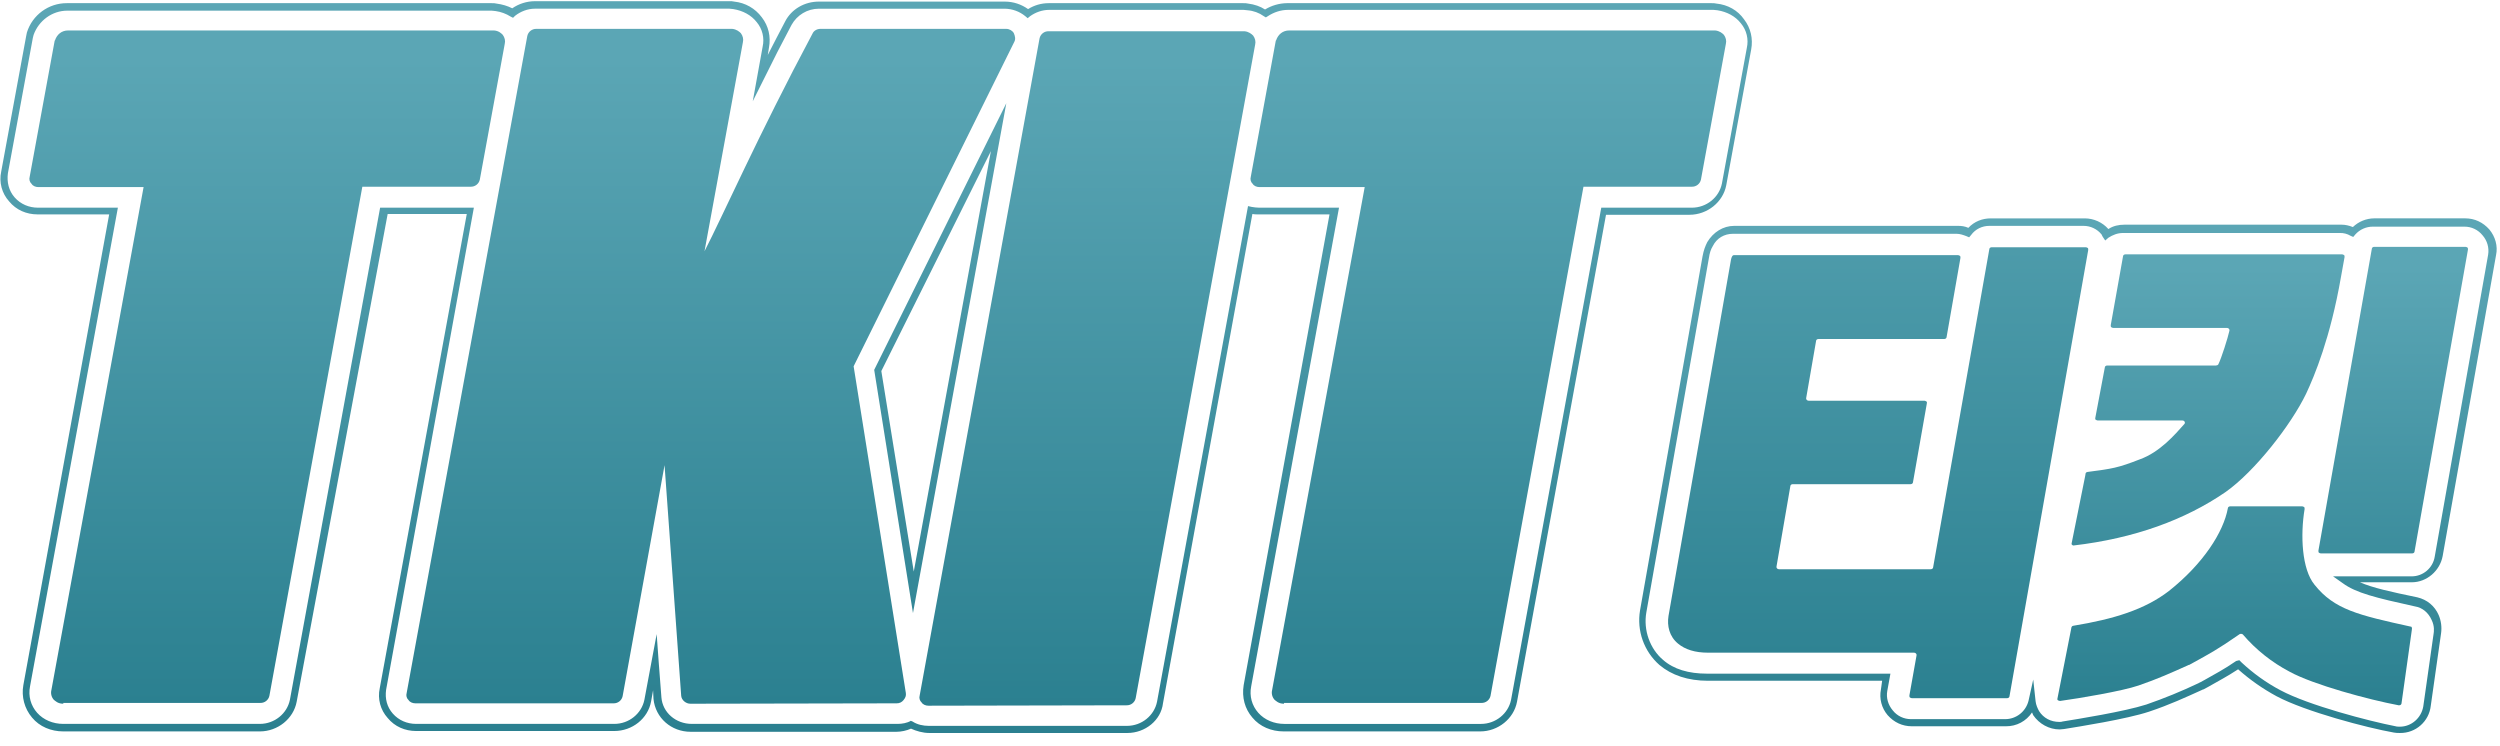
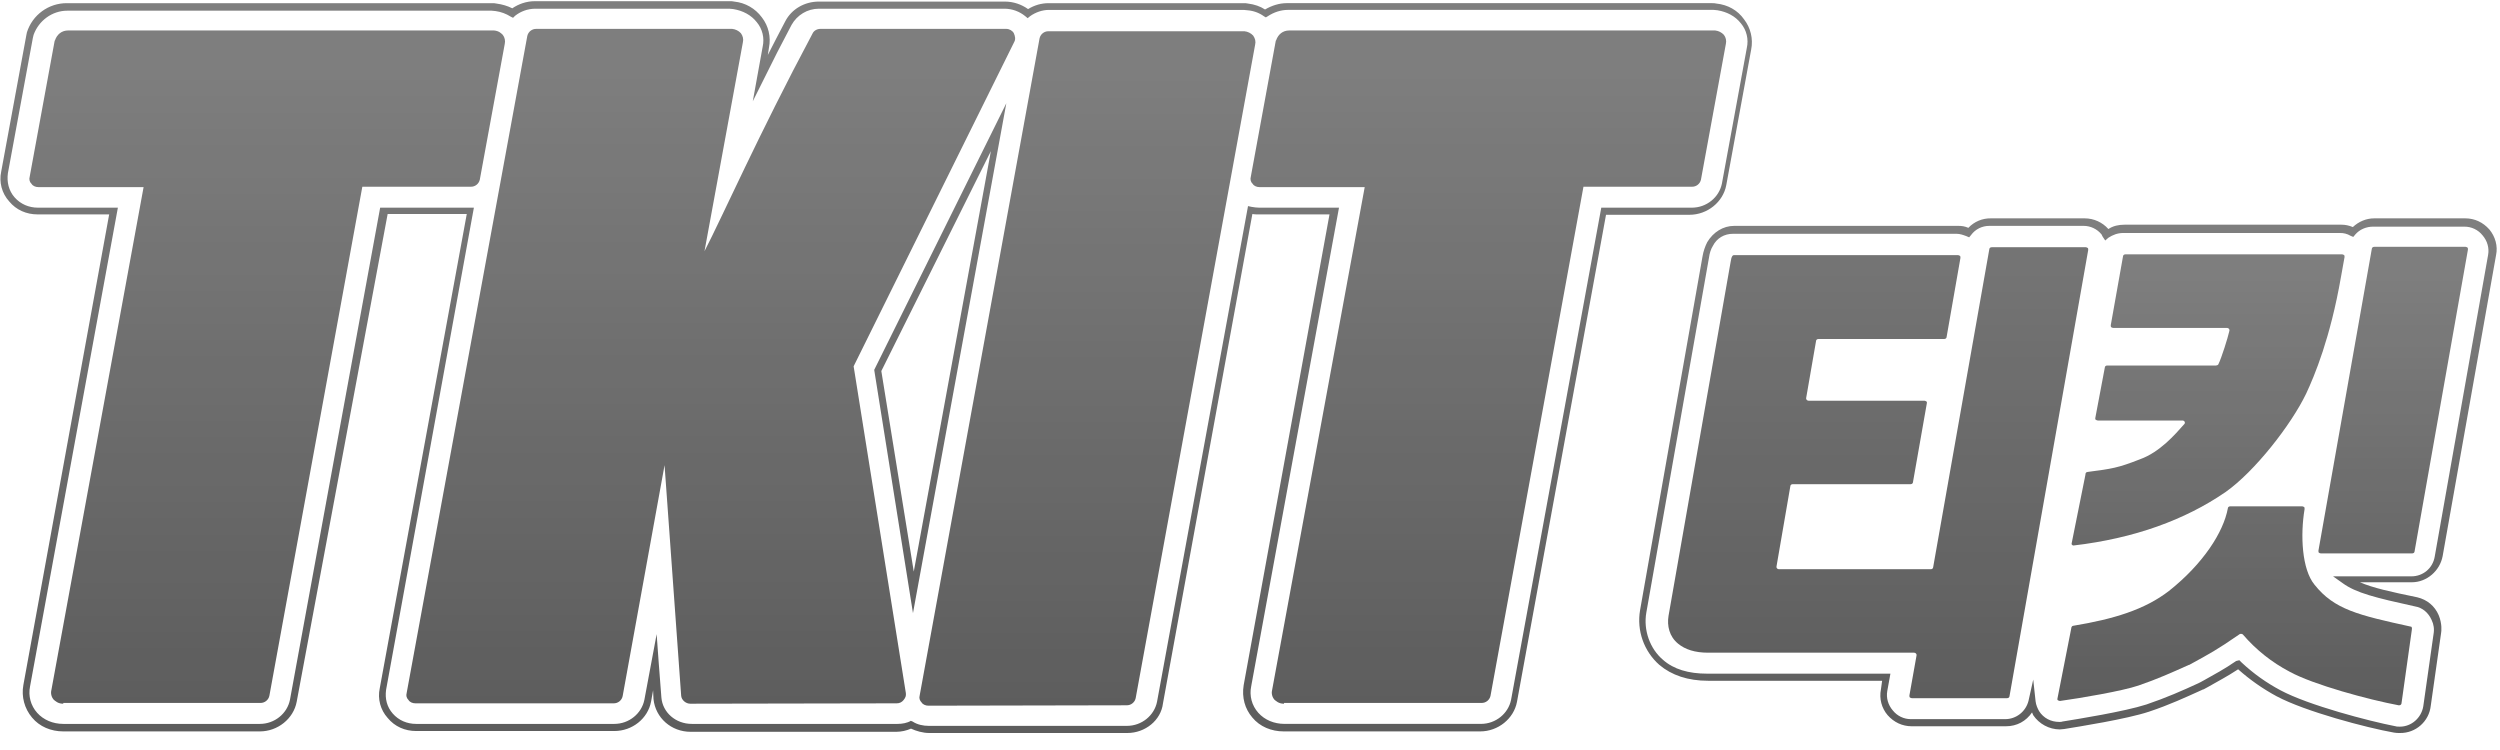
- <svg xmlns="http://www.w3.org/2000/svg" width="124" height="37" viewBox="0 0 124 37">
+ <svg xmlns="http://www.w3.org/2000/svg" width="130" height="39" viewBox="0 0 130 39">
  <defs>
-     <linearGradient id="a" x1="50%" x2="50%" y1="4.383%" y2="100%">
-       <stop offset="0%" stop-color="#5BA6B5" />
-       <stop offset="100%" stop-color="#2B8090" />
+     <linearGradient id="a" x1="50%" x2="50%" y1="6.323%" y2="100%">
+       <stop offset="0%" stop-color="#646464" />
+       <stop offset="100%" stop-color="#3D3D3D" />
+     </linearGradient>
+     <linearGradient id="b" x1="50%" x2="50%" y1="3.105%" y2="100%">
+       <stop offset="3.321%" stop-color="#646464" />
+       <stop offset="100%" stop-color="#3D3D3D" />
    </linearGradient>
  </defs>
-   <g fill="url(#a)" fill-rule="nonzero" transform="translate(-37 -24)">
-     <path d="M40.14 58.904c-.275 0-.393-.137-.472-.196a.532.532 0 0 1-.117-.49l4.571-24.938h-5.219c-.137 0-.275-.058-.333-.157a.34.34 0 0 1-.098-.353l1.236-6.73c0-.02 0-.02.02-.039.097-.294.333-.49.647-.49h21.131c.235.02.353.137.431.216.098.137.138.294.098.45l-1.236 6.73a.448.448 0 0 1-.45.354h-5.377l-4.61 25.251a.448.448 0 0 1-.452.353h-9.77v.04zM100.687 58.904c-.274 0-.392-.137-.47-.196a.532.532 0 0 1-.118-.49l4.59-24.938h-5.218c-.137 0-.275-.058-.334-.157a.34.34 0 0 1-.098-.353l1.236-6.73c0-.02 0-.02.02-.039.098-.294.333-.49.647-.49h21.131c.216.02.354.137.432.216.098.137.137.294.098.45l-1.236 6.73a.448.448 0 0 1-.451.354h-5.376l-4.61 25.251a.448.448 0 0 1-.452.353h-9.79v.04zM71.237 58.904c-.215 0-.431-.176-.45-.392l-.825-11.439-2.08 11.459a.448.448 0 0 1-.451.353h-9.83c-.137 0-.274-.06-.333-.157a.34.34 0 0 1-.098-.353l5.984-32.59a.448.448 0 0 1 .451-.353H73.318c.215.02.352.138.43.216.099.137.138.294.099.451l-1.903 10.36c.902-1.746 2.668-5.749 5.356-10.791.059-.138.216-.236.392-.236h9.222c.157 0 .314.098.373.216.059.137.098.294.02.432L79.34 42.168l2.59 16.207c.019.137-.02.235-.118.353a.414.414 0 0 1-.334.157l-10.242.02z" />
-     <path d="M92.918 60.356h-9.83c-.314 0-.647-.098-.903-.215-.215.098-.49.156-.726.156H71.257c-.961 0-1.746-.686-1.844-1.628l-.02-.432-.098.55c-.157.863-.942 1.471-1.825 1.471h-9.83c-.549 0-1.059-.216-1.412-.647a1.668 1.668 0 0 1-.393-1.472l4.317-23.524h-3.924l-4.513 24.191c-.157.844-.942 1.472-1.824 1.472h-9.752c-.608 0-1.177-.236-1.55-.687a1.96 1.96 0 0 1-.431-1.609l4.257-23.348h-3.551c-.55 0-1.06-.216-1.413-.647a1.668 1.668 0 0 1-.392-1.472l1.236-6.71c.02-.059.02-.137.04-.196a2.067 2.067 0 0 1 1.98-1.452h21.073c.098 0 .157 0 .235.02.295.039.55.117.785.235a1.992 1.992 0 0 1 1.119-.353h9.653a.88.88 0 0 1 .235.02c.55.058 1.04.333 1.374.784.333.432.45.962.353 1.491l-.06.373c.295-.569.57-1.118.864-1.668.314-.608.962-.98 1.668-.98h9.221c.432 0 .824.137 1.158.372a1.922 1.922 0 0 1 1.02-.294h9.653c.099 0 .157 0 .236.02.314.039.608.137.844.294a2.149 2.149 0 0 1 1.079-.314h21.072a.88.88 0 0 1 .235.02c.57.058 1.06.333 1.374.784.333.432.451.962.353 1.492l-1.236 6.73c-.157.843-.942 1.47-1.825 1.47h-4.14l-4.414 24.153c-.157.844-.942 1.472-1.825 1.472h-9.751c-.609 0-1.177-.236-1.55-.687-.373-.432-.53-1-.432-1.609l4.258-23.348h-3.552c-.098 0-.176 0-.274-.02l-4.434 24.27c-.099.844-.883 1.472-1.766 1.472zm-10.752-.608l.098.04c.235.156.53.215.804.215h9.83c.726 0 1.354-.51 1.491-1.197l4.513-24.584.176.04c.138.019.236.039.373.039h3.964l-4.356 23.74c-.098.49.04.962.353 1.315.314.353.785.55 1.295.55h9.751c.726 0 1.354-.511 1.491-1.198l4.474-24.407h4.493c.726 0 1.354-.51 1.491-1.197l1.236-6.73a1.412 1.412 0 0 0-.294-1.216c-.275-.354-.687-.57-1.158-.648-.059 0-.137-.02-.196-.02h-21.111c-.354 0-.707.118-1.001.314l-.098.06-.098-.06a1.597 1.597 0 0 0-.805-.294c-.059 0-.137-.02-.196-.02h-9.653c-.334 0-.667.118-.942.314l-.118.099-.117-.099a1.632 1.632 0 0 0-1.02-.372h-9.222c-.57 0-1.08.314-1.354.804-.47.883-.942 1.805-1.393 2.727l-.53 1.06.49-2.708a1.412 1.412 0 0 0-.293-1.216c-.275-.353-.687-.57-1.158-.648-.059 0-.137-.02-.196-.02h-9.653c-.354 0-.707.138-.981.354l-.099.098-.117-.059a1.893 1.893 0 0 0-.746-.275c-.059 0-.137-.02-.196-.02H40.335c-.745 0-1.412.491-1.667 1.198-.02.039-.02.117-.04.157l-1.236 6.71c-.058.431.04.863.334 1.197.294.333.706.51 1.158.51h3.963L38.49 58.04c-.098.49.04.962.353 1.315.314.353.785.55 1.295.55h9.752c.725 0 1.353-.511 1.49-1.198l4.474-24.407h4.65L56.15 58.218c-.058.431.04.843.334 1.177.294.333.706.51 1.158.51h9.83c.725 0 1.353-.51 1.49-1.197l.609-3.257.098 1.354s.137 1.746.137 1.786c.059.745.706 1.314 1.51 1.314h10.203c.216 0 .471-.04.667-.157h-.02zm.118-5.337L80.36 42.345l6.553-13.224-4.63 25.29zm-1.57-12.007l1.609 9.947 3.826-20.856-5.435 10.909z" />
-     <path d="M83.049 59.003c-.138 0-.275-.06-.334-.157a.34.34 0 0 1-.098-.354l5.945-32.589a.448.448 0 0 1 .451-.353H98.726c.215.02.352.137.431.216.098.137.137.294.098.451L93.33 58.63a.448.448 0 0 1-.452.353l-9.83.02zM131.825 58.63c-.04 0-.06-.02-.098-.04-.02-.02-.02-.058-.02-.098l.353-1.981c.02-.06-.04-.138-.118-.138H121.72c-.647 0-1.138-.157-1.49-.45-.433-.354-.55-.884-.472-1.374l3.08-17.56c.04-.295.118-.334.158-.334h11.124c.04 0 .06.02.098.04.02.019.02.058.02.097l-.687 3.924c0 .06-.059.099-.117.099h-6.24c-.059 0-.117.039-.117.098l-.49 2.825c-.02.059.038.137.117.137h5.749c.039 0 .058.02.098.04.039.02.02.058.02.098l-.687 3.904c0 .059-.06.098-.118.098h-5.847c-.059 0-.118.04-.118.098l-.686 3.983c-.02.06.039.138.117.138h7.534c.06 0 .118-.04.118-.099l2.786-15.774c0-.06.06-.098.118-.098h4.67c.039 0 .058.02.098.039.02.02.02.059.02.098l-3.905 22.132c0 .059-.059.098-.118.098H131.825z" />
-     <path d="M156.036 60.356c-.098 0-.196 0-.294-.02-1.334-.235-4.395-1.04-5.827-1.804a10.035 10.035 0 0 1-1.904-1.335c-.569.373-.961.57-1.471.864l-.216.117c-.02 0-.02.02-.04.02h-.019c-.02 0-.02.02-.04.02-.823.373-1.628.745-2.628 1.079-1.119.373-3.493.745-4.219.863-.058 0-.156.02-.215.02-.53 0-1.02-.275-1.315-.707-.02-.039-.04-.098-.059-.137a1.524 1.524 0 0 1-1.295.687h-4.67c-.47 0-.882-.196-1.196-.55a1.508 1.508 0 0 1-.334-1.275l.06-.432h-8.634c-1 0-1.805-.274-2.413-.784a2.955 2.955 0 0 1-.961-2.708l3.1-17.56c.058-.314.137-.51.235-.706.294-.49.785-.805 1.334-.805h11.105c.177 0 .334.02.51.098.295-.314.687-.47 1.119-.47h4.65c.451 0 .883.196 1.177.53.235-.158.51-.217.804-.217h10.752c.196 0 .373.04.57.118a1.552 1.552 0 0 1 1.059-.432h4.512c.471 0 .883.197 1.197.55.295.353.432.824.334 1.275l-2.649 14.931c-.137.726-.785 1.295-1.53 1.295h-2.57c.627.275 1.51.47 2.844.746.49.117.864.431 1.06.882a1.7 1.7 0 0 1 .118.903l-.51 3.59a1.514 1.514 0 0 1-1.53 1.354zm-7.966-3.61l.118.118c.569.53 1.216 1 1.923 1.373 1.393.746 4.395 1.53 5.71 1.786.058.02.156.02.215.02.57 0 1.06-.432 1.158-1.001l.51-3.59c.02-.118.059-.393-.098-.707-.157-.353-.452-.608-.824-.667-1.962-.432-2.924-.667-3.59-1.158l-.472-.333h3.885a1.16 1.16 0 0 0 1.158-.981l2.648-14.97a1.17 1.17 0 0 0-.274-.962 1.144 1.144 0 0 0-.903-.432h-4.532a1.16 1.16 0 0 0-.883.393l-.098.118-.137-.06a.972.972 0 0 0-.53-.137h-10.752c-.275 0-.51.098-.726.236l-.157.137-.118-.176c-.02-.04-.039-.06-.059-.118a1.144 1.144 0 0 0-.902-.432h-4.67c-.353 0-.686.157-.902.451l-.098.118-.138-.059c-.157-.059-.314-.117-.49-.117h-11.086c-.431 0-.804.215-1 .608-.098.157-.157.333-.197.608l-3.1 17.56c-.156.883.177 1.805.825 2.355.53.47 1.275.686 2.177.686h9.104l-.157.864c-.059.333.04.686.275.961.216.275.55.432.902.432h4.67c.55 0 1.02-.373 1.158-.903l.235-1.06.118 1.08c.02.176.098.353.176.49.216.334.57.53 1.001.53.059 0 .118 0 .157-.02.726-.117 3.06-.49 4.16-.843a25.275 25.275 0 0 0 2.59-1.06s.019 0 .019-.02h.02c.02 0 .02-.02.039-.02l.216-.117c.549-.314.941-.51 1.57-.942l.156-.039z" />
-     <path d="M139.182 58.767a.21.21 0 0 1-.117-.04c-.02-.019-.02-.038-.02-.058l.687-3.492c0-.06.039-.138.098-.138 2.02-.333 3.551-.804 4.748-1.726 1.707-1.354 2.707-2.924 2.923-4.101 0-.059.06-.098.118-.098h3.57c.04 0 .06.02.099.04.02.019.02.058.02.097-.216 1.295-.138 2.983.49 3.748.981 1.236 2.178 1.51 4.768 2.08.04 0 .059.02.059.058.02.02 0 .06 0 .118l-.51 3.63c0 .04-.04.098-.118.098h-.02c-1.471-.275-4.238-1.02-5.415-1.668a7.865 7.865 0 0 1-2.315-1.844c-.04-.04-.118-.04-.157-.02-1.158.805-1.55 1-2.296 1.413l-.216.118h-.02c-.823.372-1.569.706-2.49 1.02-.805.275-2.885.628-3.886.765zm12.93-7.318c-.04 0-.059-.02-.098-.04-.02-.02-.02-.058-.02-.098l2.649-14.97c0-.059.059-.098.118-.098h4.532c.04 0 .059.02.098.04.02.019.02.058.02.097l-2.649 14.97c0 .06-.059.099-.118.099h-4.532zm-12.263-.393c-.02 0-.039 0-.058-.02l-.04-.039v-.039l.687-3.414v-.02c0-.058.04-.117.118-.117 1.197-.157 1.49-.196 2.59-.628.98-.353 1.726-1.216 2.197-1.746.059-.059.02-.177-.098-.177h-4.199c-.039 0-.059-.02-.098-.039-.04-.02-.02-.059-.02-.098l.471-2.492c0-.059.06-.098.118-.098h5.396c.039 0 .098-.02.117-.059.157-.314.471-1.314.55-1.667.02-.06-.04-.138-.118-.138h-5.65c-.04 0-.06-.02-.099-.04-.02-.019-.02-.058-.02-.097l.609-3.414c0-.059.059-.098.118-.098h10.752c.039 0 .058.02.098.04.02.019.02.058.02.097l-.177.981c-.53 3.041-1.315 4.905-1.727 5.788-.745 1.55-2.55 3.865-4.002 4.886-2.002 1.373-4.513 2.295-7.535 2.648z" />
+   <g fill="none" fill-rule="nonzero" opacity=".835">
+     <path fill="url(#a)" d="M3.291 36.593c-.288 0-.411-.144-.494-.205a.557.557 0 0 1-.123-.515L7.467 9.73H1.995c-.144 0-.288-.061-.35-.164a.357.357 0 0 1-.102-.37l1.296-7.056c0-.02 0-.02.02-.04.103-.31.35-.515.679-.515h22.153c.247.02.37.144.453.226a.566.566 0 0 1 .103.473L24.95 9.34a.47.47 0 0 1-.473.37h-5.636l-4.834 26.473a.47.47 0 0 1-.473.37H3.29v.041z" />
+     <path fill="url(#b)" d="M66.769 36.593c-.288 0-.411-.144-.494-.205a.557.557 0 0 1-.123-.515L70.965 9.73h-5.471c-.144 0-.288-.061-.35-.164a.357.357 0 0 1-.103-.37l1.296-7.056c0-.02 0-.02.02-.04.103-.31.35-.515.68-.515H89.19a.72.72 0 0 1 .452.226.566.566 0 0 1 .103.473L88.45 9.34a.47.47 0 0 1-.473.37H82.34l-4.834 26.473a.47.47 0 0 1-.473.37H66.77v.041zM35.894 36.593c-.226 0-.453-.185-.473-.411l-.864-11.992-2.18 12.013a.47.47 0 0 1-.474.37H21.598c-.144 0-.288-.062-.35-.165-.102-.103-.144-.226-.102-.37l6.273-34.166a.47.47 0 0 1 .473-.37H38.074a.72.72 0 0 1 .453.226c.103.144.144.308.103.473l-1.996 10.86c.947-1.83 2.798-6.026 5.616-11.313.062-.144.226-.246.411-.246h9.668c.165 0 .33.102.39.226.063.144.104.308.022.452l-8.352 16.867 2.715 16.991c.021.144-.02.247-.123.37a.434.434 0 0 1-.35.165l-10.737.02z" />
+     <path fill="url(#b)" d="M58.623 38.116H48.318c-.33 0-.679-.103-.946-.227a1.947 1.947 0 0 1-.761.165H35.915c-1.008 0-1.831-.72-1.934-1.707l-.02-.453-.103.576c-.165.905-.988 1.543-1.913 1.543H21.639c-.576 0-1.11-.227-1.48-.68a1.75 1.75 0 0 1-.412-1.542l4.525-24.663h-4.114l-4.73 25.363c-.165.884-.988 1.542-1.914 1.542H3.291c-.638 0-1.234-.247-1.625-.72a2.054 2.054 0 0 1-.452-1.686l4.463-24.478H1.954c-.576 0-1.11-.227-1.48-.68a1.75 1.75 0 0 1-.412-1.542l1.296-7.035c.02-.061.02-.144.04-.205A2.167 2.167 0 0 1 3.477.165h22.092c.103 0 .165 0 .247.02.308.041.576.124.823.247.329-.226.74-.37 1.172-.37h10.12c.103 0 .165 0 .247.02a2.04 2.04 0 0 1 1.44.823 1.94 1.94 0 0 1 .37 1.563l-.061.391c.308-.596.596-1.172.905-1.748C41.16.473 41.839.082 42.579.082h9.668c.452 0 .864.144 1.213.391.33-.206.7-.308 1.07-.308h10.12c.103 0 .165 0 .247.02.33.041.638.144.885.309.35-.206.74-.33 1.131-.33h22.092c.103 0 .164 0 .247.021.596.062 1.11.35 1.44.823a1.94 1.94 0 0 1 .37 1.563l-1.296 7.056c-.165.884-.988 1.542-1.913 1.542h-4.34l-4.629 25.322c-.164.884-.987 1.542-1.912 1.542H66.748c-.637 0-1.234-.247-1.625-.72-.39-.452-.555-1.049-.452-1.686l4.463-24.478h-3.723c-.102 0-.185 0-.288-.02l-4.648 25.444c-.103.884-.926 1.543-1.852 1.543zm-11.272-.638l.103.041c.247.165.555.226.843.226h10.306c.76 0 1.42-.535 1.563-1.254l4.731-25.774.185.04c.144.021.247.042.391.042h4.155l-4.566 24.89a1.578 1.578 0 0 0 .37 1.377c.33.37.823.576 1.358.576h10.223c.76 0 1.419-.534 1.563-1.254l4.69-25.589h4.71c.761 0 1.42-.535 1.564-1.255l1.295-7.055a1.48 1.48 0 0 0-.308-1.275c-.288-.37-.72-.597-1.214-.68-.061 0-.144-.02-.205-.02H66.975c-.37 0-.74.124-1.05.33l-.102.061-.103-.062a1.674 1.674 0 0 0-.843-.308c-.062 0-.144-.02-.206-.02H54.55c-.35 0-.7.123-.988.328l-.123.103-.124-.103a1.71 1.71 0 0 0-1.07-.39H42.58c-.596 0-1.131.329-1.42.843a92.786 92.786 0 0 0-1.46 2.86l-.555 1.11.514-2.839a1.48 1.48 0 0 0-.308-1.275c-.288-.37-.72-.597-1.214-.679-.062 0-.144-.02-.206-.02H27.81a1.7 1.7 0 0 0-1.028.37l-.103.103-.124-.062a1.984 1.984 0 0 0-.781-.288c-.062 0-.144-.02-.206-.02H3.497c-.782 0-1.481.514-1.749 1.254-.02.041-.02.124-.04.165L.41 9.009c-.061.453.042.906.35 1.255.309.35.74.535 1.214.535H6.13L1.563 35.69a1.578 1.578 0 0 0 .37 1.377c.33.37.823.576 1.358.576h10.223c.761 0 1.42-.534 1.564-1.254l4.69-25.589h4.874l-4.566 25.074c-.062.453.041.885.35 1.235.308.35.74.534 1.213.534h10.306c.76 0 1.419-.534 1.563-1.254l.638-3.415.102 1.42s.144 1.83.144 1.871c.062.782.74 1.378 1.584 1.378h10.696c.227 0 .494-.04.7-.164h-.02zm.124-5.595l-2.016-12.65 6.87-13.864-4.854 26.514zm-1.646-12.589l1.687 10.43 4.01-21.866-5.697 11.436z" />
+     <path fill="url(#b)" d="M48.277 36.696c-.144 0-.288-.062-.35-.164-.103-.103-.144-.227-.103-.37l6.233-34.167a.47.47 0 0 1 .473-.37H64.712a.72.72 0 0 1 .453.226c.102.144.144.309.102.473l-6.212 33.981a.47.47 0 0 1-.473.37l-10.305.021zM99.413 36.305c-.041 0-.062-.02-.103-.04-.02-.021-.02-.062-.02-.104l.37-2.077c.02-.062-.041-.144-.124-.144H88.82c-.68 0-1.193-.165-1.564-.473-.452-.37-.576-.926-.493-1.44l3.23-18.41c.04-.308.123-.35.164-.35h11.663c.04 0 .061.021.102.042.021.02.021.061.021.102l-.72 4.114c0 .062-.062.103-.123.103h-6.541c-.062 0-.124.041-.124.103l-.514 2.962c-.02.062.041.144.123.144h6.027c.041 0 .062.02.103.041.041.02.02.062.02.103l-.72 4.093c0 .062-.061.103-.123.103h-6.13c-.061 0-.123.041-.123.103l-.72 4.176c-.02.061.041.144.124.144h7.898c.062 0 .124-.041.124-.103l2.92-16.538c0-.062.062-.103.124-.103h4.896c.04 0 .061.02.102.041.021.02.021.062.021.103l-4.093 23.203c0 .061-.062.102-.124.102H99.413z" />
+     <path fill="url(#b)" d="M124.796 38.116c-.103 0-.206 0-.309-.021-1.398-.247-4.607-1.09-6.109-1.892a10.52 10.52 0 0 1-1.995-1.4c-.597.392-1.008.597-1.543.906l-.226.123c-.02 0-.02.02-.041.02h-.02c-.021 0-.021.021-.042.021-.864.391-1.707.782-2.756 1.132-1.173.39-3.662.781-4.423.905-.061 0-.164.02-.226.02a1.68 1.68 0 0 1-1.378-.74c-.02-.041-.041-.103-.062-.144-.308.452-.782.72-1.357.72h-4.896c-.494 0-.926-.206-1.255-.576a1.58 1.58 0 0 1-.35-1.337l.062-.453h-9.05c-1.05 0-1.893-.288-2.53-.822a3.098 3.098 0 0 1-1.008-2.84l3.25-18.409a2.59 2.59 0 0 1 .246-.74c.309-.515.823-.844 1.4-.844h11.642c.185 0 .35.02.534.103a1.57 1.57 0 0 1 1.173-.494h4.875c.473 0 .926.206 1.234.556.247-.165.535-.226.843-.226h11.273c.205 0 .39.04.596.123.309-.288.7-.453 1.11-.453h4.732c.494 0 .926.206 1.255.576.308.37.452.864.35 1.337l-2.778 15.654c-.144.761-.822 1.357-1.604 1.357h-2.695c.659.288 1.584.494 2.983.782.514.124.905.453 1.11.926.186.452.145.843.124.946l-.535 3.764a1.587 1.587 0 0 1-1.604 1.42zm-8.351-3.785l.123.123a9.441 9.441 0 0 0 2.016 1.44c1.46.782 4.607 1.604 5.986 1.872.061.02.164.02.226.02.596 0 1.11-.452 1.213-1.049l.535-3.764a1.17 1.17 0 0 0-.103-.74c-.164-.37-.473-.638-.863-.7-2.057-.452-3.065-.7-3.765-1.213l-.493-.35h4.072c.597 0 1.111-.411 1.214-1.029l2.777-15.694c.062-.35-.041-.72-.288-1.008a1.2 1.2 0 0 0-.946-.453h-4.752c-.35 0-.7.144-.925.412l-.103.123-.144-.062a1.019 1.019 0 0 0-.556-.143h-11.272c-.288 0-.535.102-.76.246l-.165.144-.124-.185c-.02-.04-.041-.062-.062-.123a1.2 1.2 0 0 0-.946-.453h-4.895c-.37 0-.72.165-.947.473l-.102.124-.144-.062c-.165-.062-.33-.123-.515-.123H90.116c-.453 0-.844.226-1.05.637-.102.165-.164.35-.205.638l-3.25 18.41c-.165.925.185 1.892.864 2.468.555.494 1.337.72 2.283.72h9.544l-.164.905c-.062.35.04.72.288 1.008a1.2 1.2 0 0 0 .946.453h4.895c.576 0 1.07-.391 1.214-.947l.247-1.11.123 1.13c.02.186.103.371.185.515.227.35.597.556 1.05.556.061 0 .123 0 .164-.021.761-.123 3.209-.514 4.36-.885 1.03-.35 1.873-.72 2.716-1.11 0 0 .02 0 .02-.02h.021c.02 0 .02-.021.041-.021l.226-.124c.576-.329.988-.535 1.646-.987l.165-.041z" />
+     <path fill="url(#b)" d="M107.127 36.45a.22.22 0 0 1-.124-.042c-.02-.02-.02-.04-.02-.061l.72-3.662c0-.062.04-.144.102-.144 2.12-.35 3.723-.843 4.978-1.81 1.79-1.42 2.839-3.065 3.065-4.299 0-.062.062-.103.124-.103h3.743c.041 0 .062.02.103.041.02.02.02.062.02.103-.226 1.358-.143 3.127.515 3.929 1.028 1.296 2.283 1.584 4.998 2.18.041 0 .062.02.062.062.02.02 0 .062 0 .123l-.535 3.806c0 .04-.041.103-.123.103h-.02c-1.544-.288-4.444-1.07-5.678-1.749a8.246 8.246 0 0 1-2.427-1.933c-.041-.041-.124-.041-.165-.02-1.213.842-1.625 1.048-2.406 1.48l-.227.124h-.02c-.864.39-1.646.74-2.613 1.07-.843.287-3.023.657-4.072.801zm13.555-7.673c-.041 0-.062-.02-.103-.041-.02-.02-.02-.062-.02-.103l2.776-15.695c0-.061.062-.103.124-.103h4.751c.042 0 .062.021.103.042.02.02.02.061.02.102l-2.776 15.695c0 .062-.062.103-.123.103h-4.752zm-12.856-.411c-.02 0-.041 0-.062-.021l-.04-.041v-.041l.719-3.58v-.02c0-.062.041-.123.123-.123 1.255-.165 1.564-.206 2.716-.659 1.028-.37 1.81-1.275 2.303-1.83.062-.062.021-.185-.102-.185h-4.402c-.041 0-.062-.021-.103-.042-.041-.02-.02-.061-.02-.102l.493-2.613c0-.062.062-.103.123-.103h5.657c.041 0 .103-.02.123-.061.165-.33.494-1.379.576-1.749.02-.062-.04-.144-.123-.144h-5.924c-.041 0-.062-.02-.103-.04-.02-.021-.02-.063-.02-.104l.637-3.579c0-.062.062-.103.124-.103h11.272c.04 0 .061.02.103.041.02.021.02.062.02.103l-.185 1.029c-.555 3.188-1.378 5.142-1.81 6.068-.782 1.625-2.674 4.052-4.196 5.122-2.098 1.44-4.731 2.406-7.9 2.777z" />
  </g>
</svg>
